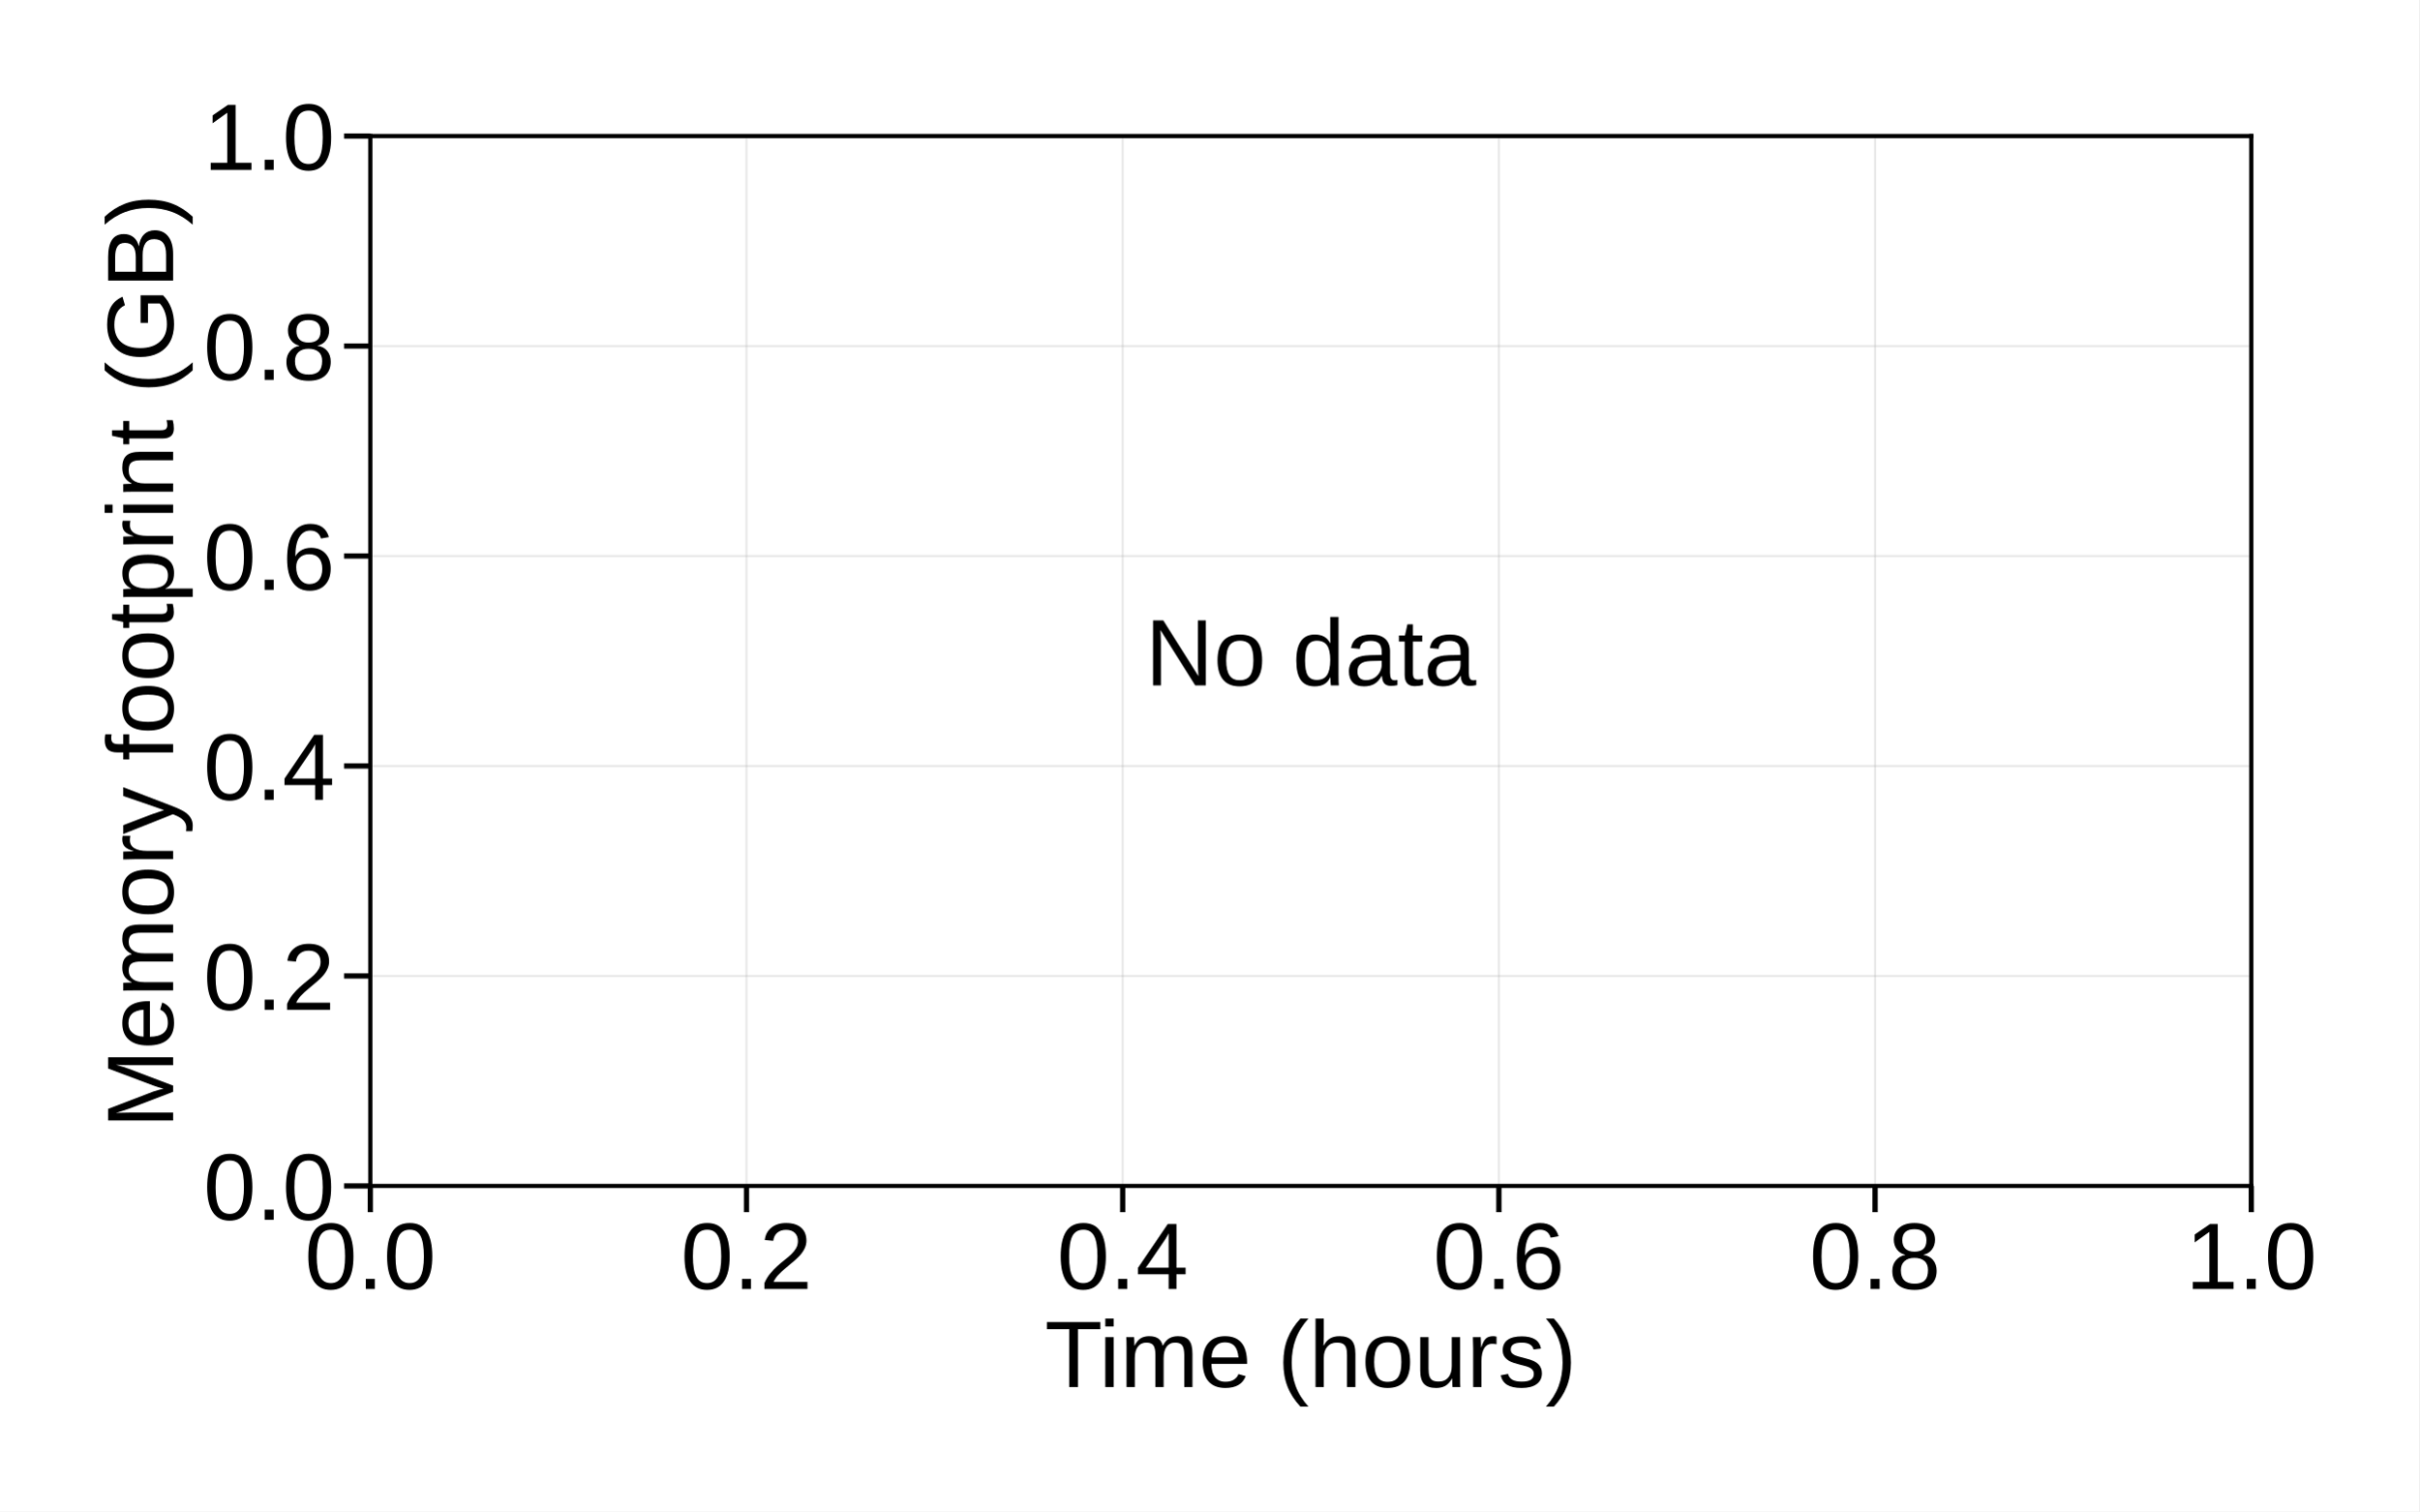
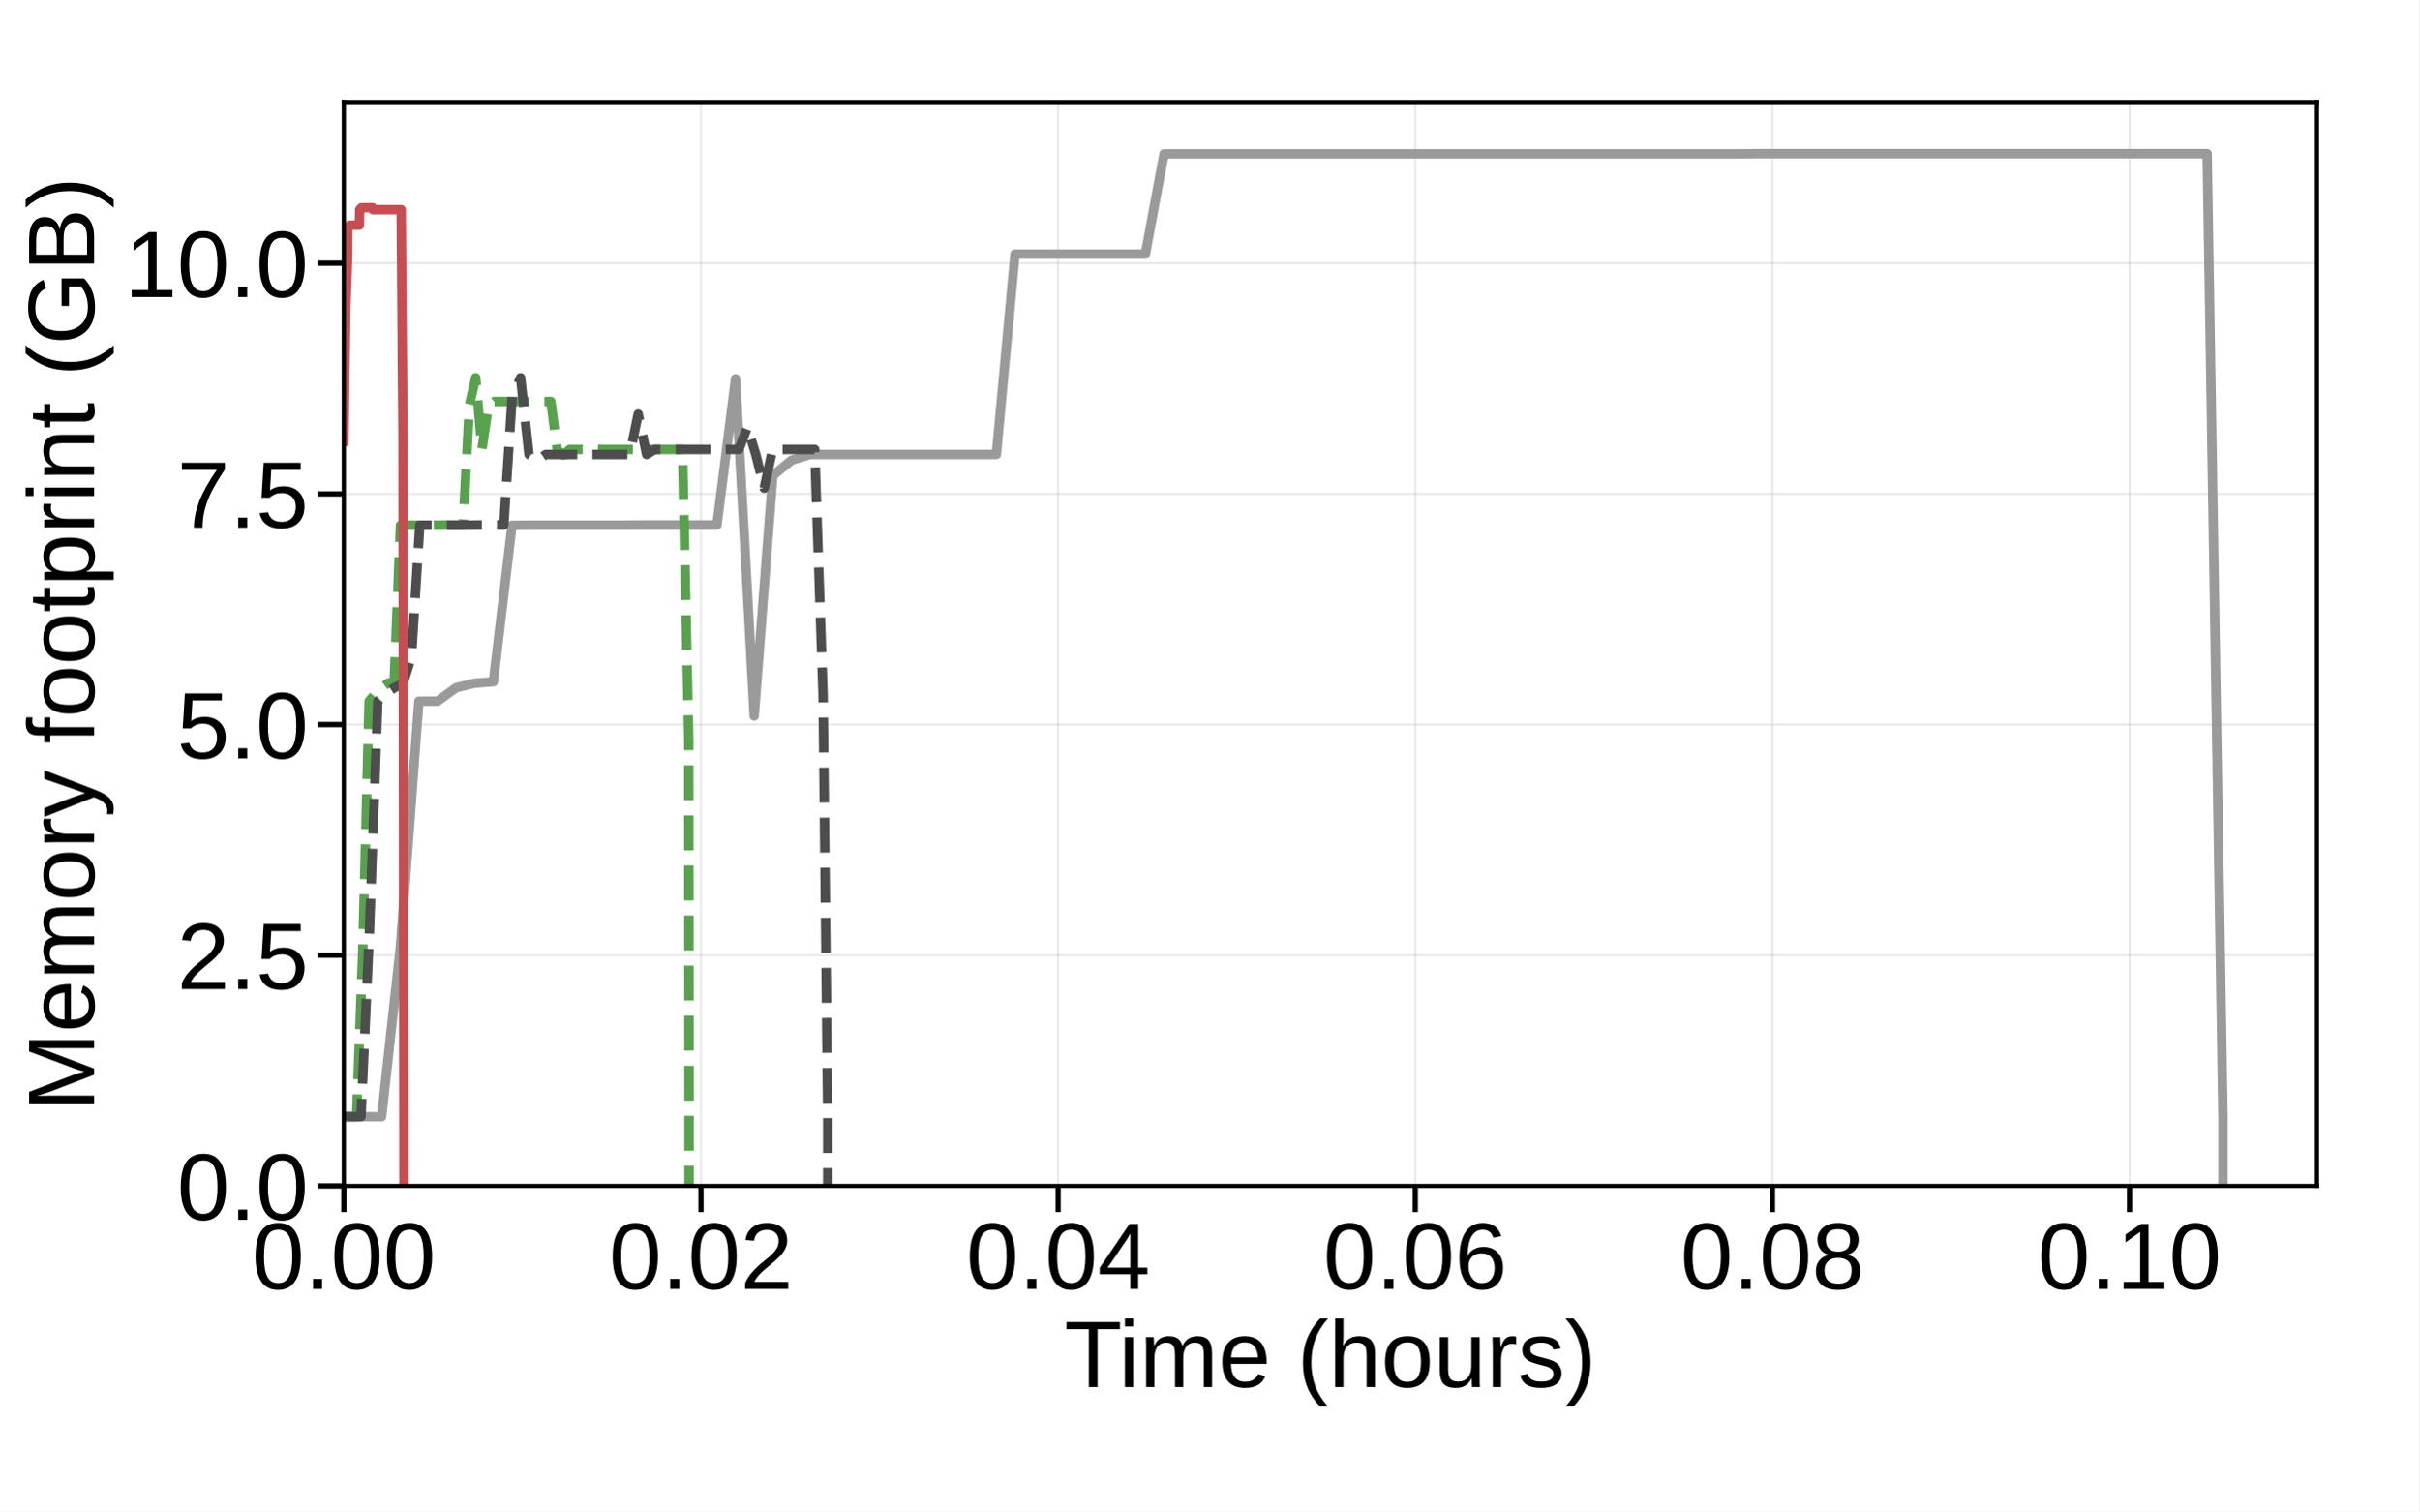
<svg xmlns="http://www.w3.org/2000/svg" xmlns:xlink="http://www.w3.org/1999/xlink" width="921.6pt" height="576pt" viewBox="0 0 921.6 576" version="1.1">
  <defs>
    <style type="text/css">*{stroke-linejoin: round; stroke-linecap: butt}</style>
  </defs>
  <g id="figure_1">
    <g id="patch_1">
      <path d="M 0 576  L 921.6 576  L 921.6 0  L 0 0  z " style="fill: #ffffff" />
    </g>
    <g id="axes_1">
      <g id="patch_2">
-         <path d="M 141.07 451.94  L 857.7 451.94  L 857.7 51.84  L 141.07 51.84  z " style="fill: #ffffff" />
+         <path d="M 130.99 451.94  L 882.72 451.94  L 882.72 38.88  L 130.99 38.88  z " style="fill: #ffffff" />
      </g>
      <g id="matplotlib.axis_1">
        <g id="xtick_1">
          <g id="line2d_1">
-             <path d="M 141.07 451.94  L 141.07 51.84  " clip-path="url(#pecb4fcbb4c)" style="fill: none; stroke: #b0b0b0; stroke-opacity: 0.3; stroke-width: 0.8; stroke-linecap: square" />
+             <path d="M 130.99 451.94  L 130.99 38.88  " clip-path="url(#p0d75d5bed7)" style="fill: none; stroke: #b0b0b0; stroke-opacity: 0.3; stroke-width: 0.8; stroke-linecap: square" />
          </g>
          <g id="line2d_2">
            <defs>
-               <path id="md156a41024" d="M 0 0  L 0 10  " style="stroke: #000000; stroke-width: 2" />
+               <path id="m74de214829" d="M 0 0  L 0 10  " style="stroke: #000000; stroke-width: 2" />
            </defs>
            <g>
-               <use xlink:href="#md156a41024" x="141.07" y="451.94" style="stroke: #000000; stroke-width: 2" />
+               <use xlink:href="#m74de214829" x="130.99" y="451.94" style="stroke: #000000; stroke-width: 2" />
            </g>
          </g>
          <g id="text_1">
-             <text style="font-size: 36px; font-family: 'Arial', 'DejaVu Sans', 'Liberation Sans', sans-serif; text-anchor: middle" x="141.07" y="491.208" transform="rotate(-0 141.07 491.2081)">0.0</text>
+             <text style="font-size: 36px; font-family: 'Arial', 'DejaVu Sans', 'Liberation Sans', sans-serif; text-anchor: middle" x="130.99" y="491.208" transform="rotate(-0 130.99 491.2081)">0.00</text>
          </g>
        </g>
        <g id="xtick_2">
          <g id="line2d_3">
-             <path d="M 284.396 451.94  L 284.396 51.84  " clip-path="url(#pecb4fcbb4c)" style="fill: none; stroke: #b0b0b0; stroke-opacity: 0.3; stroke-width: 0.8; stroke-linecap: square" />
+             <path d="M 267.058 451.94  L 267.058 38.88  " clip-path="url(#p0d75d5bed7)" style="fill: none; stroke: #b0b0b0; stroke-opacity: 0.3; stroke-width: 0.8; stroke-linecap: square" />
          </g>
          <g id="line2d_4">
            <g>
-               <use xlink:href="#md156a41024" x="284.396" y="451.94" style="stroke: #000000; stroke-width: 2" />
+               <use xlink:href="#m74de214829" x="267.058" y="451.94" style="stroke: #000000; stroke-width: 2" />
            </g>
          </g>
          <g id="text_2">
-             <text style="font-size: 36px; font-family: 'Arial', 'DejaVu Sans', 'Liberation Sans', sans-serif; text-anchor: middle" x="284.396" y="491.208" transform="rotate(-0 284.396 491.2081)">0.2</text>
+             <text style="font-size: 36px; font-family: 'Arial', 'DejaVu Sans', 'Liberation Sans', sans-serif; text-anchor: middle" x="267.058" y="491.208" transform="rotate(-0 267.0583 491.2081)">0.02</text>
          </g>
        </g>
        <g id="xtick_3">
          <g id="line2d_5">
-             <path d="M 427.722 451.94  L 427.722 51.84  " clip-path="url(#pecb4fcbb4c)" style="fill: none; stroke: #b0b0b0; stroke-opacity: 0.3; stroke-width: 0.8; stroke-linecap: square" />
+             <path d="M 403.127 451.94  L 403.127 38.88  " clip-path="url(#p0d75d5bed7)" style="fill: none; stroke: #b0b0b0; stroke-opacity: 0.3; stroke-width: 0.8; stroke-linecap: square" />
          </g>
          <g id="line2d_6">
            <g>
-               <use xlink:href="#md156a41024" x="427.722" y="451.94" style="stroke: #000000; stroke-width: 2" />
+               <use xlink:href="#m74de214829" x="403.127" y="451.94" style="stroke: #000000; stroke-width: 2" />
            </g>
          </g>
          <g id="text_3">
-             <text style="font-size: 36px; font-family: 'Arial', 'DejaVu Sans', 'Liberation Sans', sans-serif; text-anchor: middle" x="427.722" y="491.208" transform="rotate(-0 427.722 491.2081)">0.4</text>
+             <text style="font-size: 36px; font-family: 'Arial', 'DejaVu Sans', 'Liberation Sans', sans-serif; text-anchor: middle" x="403.127" y="491.208" transform="rotate(-0 403.1265 491.2081)">0.04</text>
          </g>
        </g>
        <g id="xtick_4">
          <g id="line2d_7">
-             <path d="M 571.048 451.94  L 571.048 51.84  " clip-path="url(#pecb4fcbb4c)" style="fill: none; stroke: #b0b0b0; stroke-opacity: 0.3; stroke-width: 0.8; stroke-linecap: square" />
+             <path d="M 539.195 451.94  L 539.195 38.88  " clip-path="url(#p0d75d5bed7)" style="fill: none; stroke: #b0b0b0; stroke-opacity: 0.3; stroke-width: 0.8; stroke-linecap: square" />
          </g>
          <g id="line2d_8">
            <g>
-               <use xlink:href="#md156a41024" x="571.048" y="451.94" style="stroke: #000000; stroke-width: 2" />
+               <use xlink:href="#m74de214829" x="539.195" y="451.94" style="stroke: #000000; stroke-width: 2" />
            </g>
          </g>
          <g id="text_4">
-             <text style="font-size: 36px; font-family: 'Arial', 'DejaVu Sans', 'Liberation Sans', sans-serif; text-anchor: middle" x="571.048" y="491.208" transform="rotate(-0 571.048 491.2081)">0.6</text>
+             <text style="font-size: 36px; font-family: 'Arial', 'DejaVu Sans', 'Liberation Sans', sans-serif; text-anchor: middle" x="539.195" y="491.208" transform="rotate(-0 539.1948 491.2081)">0.06</text>
          </g>
        </g>
        <g id="xtick_5">
          <g id="line2d_9">
-             <path d="M 714.374 451.94  L 714.374 51.84  " clip-path="url(#pecb4fcbb4c)" style="fill: none; stroke: #b0b0b0; stroke-opacity: 0.3; stroke-width: 0.8; stroke-linecap: square" />
+             <path d="M 675.263 451.94  L 675.263 38.88  " clip-path="url(#p0d75d5bed7)" style="fill: none; stroke: #b0b0b0; stroke-opacity: 0.3; stroke-width: 0.8; stroke-linecap: square" />
          </g>
          <g id="line2d_10">
            <g>
-               <use xlink:href="#md156a41024" x="714.374" y="451.94" style="stroke: #000000; stroke-width: 2" />
+               <use xlink:href="#m74de214829" x="675.263" y="451.94" style="stroke: #000000; stroke-width: 2" />
            </g>
          </g>
          <g id="text_5">
-             <text style="font-size: 36px; font-family: 'Arial', 'DejaVu Sans', 'Liberation Sans', sans-serif; text-anchor: middle" x="714.374" y="491.208" transform="rotate(-0 714.374 491.2081)">0.8</text>
+             <text style="font-size: 36px; font-family: 'Arial', 'DejaVu Sans', 'Liberation Sans', sans-serif; text-anchor: middle" x="675.263" y="491.208" transform="rotate(-0 675.2631 491.2081)">0.08</text>
          </g>
        </g>
        <g id="xtick_6">
          <g id="line2d_11">
-             <path d="M 857.7 451.94  L 857.7 51.84  " clip-path="url(#pecb4fcbb4c)" style="fill: none; stroke: #b0b0b0; stroke-opacity: 0.3; stroke-width: 0.8; stroke-linecap: square" />
+             <path d="M 811.331 451.94  L 811.331 38.88  " clip-path="url(#p0d75d5bed7)" style="fill: none; stroke: #b0b0b0; stroke-opacity: 0.3; stroke-width: 0.8; stroke-linecap: square" />
          </g>
          <g id="line2d_12">
            <g>
-               <use xlink:href="#md156a41024" x="857.7" y="451.94" style="stroke: #000000; stroke-width: 2" />
+               <use xlink:href="#m74de214829" x="811.331" y="451.94" style="stroke: #000000; stroke-width: 2" />
            </g>
          </g>
          <g id="text_6">
-             <text style="font-size: 36px; font-family: 'Arial', 'DejaVu Sans', 'Liberation Sans', sans-serif; text-anchor: middle" x="857.7" y="491.208" transform="rotate(-0 857.7 491.2081)">1.0</text>
+             <text style="font-size: 36px; font-family: 'Arial', 'DejaVu Sans', 'Liberation Sans', sans-serif; text-anchor: middle" x="811.331" y="491.208" transform="rotate(-0 811.3313 491.2081)">0.10</text>
          </g>
        </g>
        <g id="text_7">
-           <text style="font-size: 36px; font-family: 'Arial', 'DejaVu Sans', 'Liberation Sans', sans-serif; text-anchor: middle" x="499.385" y="528.57" transform="rotate(-0 499.385 528.57)">Time (hours)</text>
+           <text style="font-size: 36px; font-family: 'Arial', 'DejaVu Sans', 'Liberation Sans', sans-serif; text-anchor: middle" x="506.855" y="528.57" transform="rotate(-0 506.855 528.57)">Time (hours)</text>
        </g>
      </g>
      <g id="matplotlib.axis_2">
        <g id="ytick_1">
          <g id="line2d_13">
-             <path d="M 141.07 451.94  L 857.7 451.94  " clip-path="url(#pecb4fcbb4c)" style="fill: none; stroke: #b0b0b0; stroke-opacity: 0.3; stroke-width: 0.8; stroke-linecap: square" />
+             <path d="M 130.99 451.94  L 882.72 451.94  " clip-path="url(#p0d75d5bed7)" style="fill: none; stroke: #b0b0b0; stroke-opacity: 0.3; stroke-width: 0.8; stroke-linecap: square" />
          </g>
          <g id="line2d_14">
            <defs>
-               <path id="ma69eeb9b33" d="M 0 0  L -10 0  " style="stroke: #000000; stroke-width: 2" />
+               <path id="m573029d29b" d="M 0 0  L -10 0  " style="stroke: #000000; stroke-width: 2" />
            </defs>
            <g>
-               <use xlink:href="#ma69eeb9b33" x="141.07" y="451.94" style="stroke: #000000; stroke-width: 2" />
+               <use xlink:href="#m573029d29b" x="130.99" y="451.94" style="stroke: #000000; stroke-width: 2" />
            </g>
          </g>
          <g id="text_8">
-             <text style="font-size: 36px; font-family: 'Arial', 'DejaVu Sans', 'Liberation Sans', sans-serif; text-anchor: end" x="127.57" y="464.824" transform="rotate(-0 127.57 464.8241)">0.0</text>
+             <text style="font-size: 36px; font-family: 'Arial', 'DejaVu Sans', 'Liberation Sans', sans-serif; text-anchor: end" x="117.49" y="464.824" transform="rotate(-0 117.49 464.8241)">0.0</text>
          </g>
        </g>
        <g id="ytick_2">
          <g id="line2d_15">
-             <path d="M 141.07 371.92  L 857.7 371.92  " clip-path="url(#pecb4fcbb4c)" style="fill: none; stroke: #b0b0b0; stroke-opacity: 0.3; stroke-width: 0.8; stroke-linecap: square" />
+             <path d="M 130.99 364.027  L 882.72 364.027  " clip-path="url(#p0d75d5bed7)" style="fill: none; stroke: #b0b0b0; stroke-opacity: 0.3; stroke-width: 0.8; stroke-linecap: square" />
          </g>
          <g id="line2d_16">
            <g>
-               <use xlink:href="#ma69eeb9b33" x="141.07" y="371.92" style="stroke: #000000; stroke-width: 2" />
+               <use xlink:href="#m573029d29b" x="130.99" y="364.027" style="stroke: #000000; stroke-width: 2" />
            </g>
          </g>
          <g id="text_9">
-             <text style="font-size: 36px; font-family: 'Arial', 'DejaVu Sans', 'Liberation Sans', sans-serif; text-anchor: end" x="127.57" y="384.804" transform="rotate(-0 127.57 384.8041)">0.2</text>
+             <text style="font-size: 36px; font-family: 'Arial', 'DejaVu Sans', 'Liberation Sans', sans-serif; text-anchor: end" x="117.49" y="376.911" transform="rotate(-0 117.49 376.9108)">2.5</text>
          </g>
        </g>
        <g id="ytick_3">
          <g id="line2d_17">
-             <path d="M 141.07 291.9  L 857.7 291.9  " clip-path="url(#pecb4fcbb4c)" style="fill: none; stroke: #b0b0b0; stroke-opacity: 0.3; stroke-width: 0.8; stroke-linecap: square" />
+             <path d="M 130.99 276.113  L 882.72 276.113  " clip-path="url(#p0d75d5bed7)" style="fill: none; stroke: #b0b0b0; stroke-opacity: 0.3; stroke-width: 0.8; stroke-linecap: square" />
          </g>
          <g id="line2d_18">
            <g>
-               <use xlink:href="#ma69eeb9b33" x="141.07" y="291.9" style="stroke: #000000; stroke-width: 2" />
+               <use xlink:href="#m573029d29b" x="130.99" y="276.113" style="stroke: #000000; stroke-width: 2" />
            </g>
          </g>
          <g id="text_10">
-             <text style="font-size: 36px; font-family: 'Arial', 'DejaVu Sans', 'Liberation Sans', sans-serif; text-anchor: end" x="127.57" y="304.784" transform="rotate(-0 127.57 304.7841)">0.4</text>
+             <text style="font-size: 36px; font-family: 'Arial', 'DejaVu Sans', 'Liberation Sans', sans-serif; text-anchor: end" x="117.49" y="288.997" transform="rotate(-0 117.49 288.9975)">5.0</text>
          </g>
        </g>
        <g id="ytick_4">
          <g id="line2d_19">
-             <path d="M 141.07 211.88  L 857.7 211.88  " clip-path="url(#pecb4fcbb4c)" style="fill: none; stroke: #b0b0b0; stroke-opacity: 0.3; stroke-width: 0.8; stroke-linecap: square" />
+             <path d="M 130.99 188.2  L 882.72 188.2  " clip-path="url(#p0d75d5bed7)" style="fill: none; stroke: #b0b0b0; stroke-opacity: 0.3; stroke-width: 0.8; stroke-linecap: square" />
          </g>
          <g id="line2d_20">
            <g>
-               <use xlink:href="#ma69eeb9b33" x="141.07" y="211.88" style="stroke: #000000; stroke-width: 2" />
+               <use xlink:href="#m573029d29b" x="130.99" y="188.2" style="stroke: #000000; stroke-width: 2" />
            </g>
          </g>
          <g id="text_11">
-             <text style="font-size: 36px; font-family: 'Arial', 'DejaVu Sans', 'Liberation Sans', sans-serif; text-anchor: end" x="127.57" y="224.764" transform="rotate(-0 127.57 224.7641)">0.6</text>
+             <text style="font-size: 36px; font-family: 'Arial', 'DejaVu Sans', 'Liberation Sans', sans-serif; text-anchor: end" x="117.49" y="201.084" transform="rotate(-0 117.49 201.0842)">7.5</text>
          </g>
        </g>
        <g id="ytick_5">
          <g id="line2d_21">
-             <path d="M 141.07 131.86  L 857.7 131.86  " clip-path="url(#pecb4fcbb4c)" style="fill: none; stroke: #b0b0b0; stroke-opacity: 0.3; stroke-width: 0.8; stroke-linecap: square" />
+             <path d="M 130.99 100.287  L 882.72 100.287  " clip-path="url(#p0d75d5bed7)" style="fill: none; stroke: #b0b0b0; stroke-opacity: 0.3; stroke-width: 0.8; stroke-linecap: square" />
          </g>
          <g id="line2d_22">
            <g>
-               <use xlink:href="#ma69eeb9b33" x="141.07" y="131.86" style="stroke: #000000; stroke-width: 2" />
+               <use xlink:href="#m573029d29b" x="130.99" y="100.287" style="stroke: #000000; stroke-width: 2" />
            </g>
          </g>
          <g id="text_12">
-             <text style="font-size: 36px; font-family: 'Arial', 'DejaVu Sans', 'Liberation Sans', sans-serif; text-anchor: end" x="127.57" y="144.744" transform="rotate(-0 127.57 144.7441)">0.8</text>
-           </g>
-         </g>
-         <g id="ytick_6">
-           <g id="line2d_23">
-             <path d="M 141.07 51.84  L 857.7 51.84  " clip-path="url(#pecb4fcbb4c)" style="fill: none; stroke: #b0b0b0; stroke-opacity: 0.3; stroke-width: 0.8; stroke-linecap: square" />
-           </g>
-           <g id="line2d_24">
-             <g>
-               <use xlink:href="#ma69eeb9b33" x="141.07" y="51.84" style="stroke: #000000; stroke-width: 2" />
-             </g>
-           </g>
-           <g id="text_13">
-             <text style="font-size: 36px; font-family: 'Arial', 'DejaVu Sans', 'Liberation Sans', sans-serif; text-anchor: end" x="127.57" y="64.724" transform="rotate(-0 127.57 64.72406)">1.0</text>
-           </g>
-         </g>
-         <g id="text_14">
-           <text style="font-size: 36px; font-family: 'Arial', 'DejaVu Sans', 'Liberation Sans', sans-serif; text-anchor: middle" x="65.953" y="251.89" transform="rotate(-90 65.95312 251.89)">Memory footprint (GB)</text>
-         </g>
+             <text style="font-size: 36px; font-family: 'Arial', 'DejaVu Sans', 'Liberation Sans', sans-serif; text-anchor: end" x="117.49" y="113.171" transform="rotate(-0 117.49 113.1709)">10.0</text>
+           </g>
+         </g>
+         <g id="text_13">
+           <text style="font-size: 36px; font-family: 'Arial', 'DejaVu Sans', 'Liberation Sans', sans-serif; text-anchor: middle" x="35.854" y="245.41" transform="rotate(-90 35.85375 245.41)">Memory footprint (GB)</text>
+         </g>
+       </g>
+       <g id="line2d_23">
+         <path d="M 131.031 425.553  L 138.139 425.553  L 145.374 425.553  L 152.469 361.584  L 159.566 267.21  L 166.666 267.21  L 173.763 262.059  L 180.861 260.342  L 187.958 259.793  L 195.057 200.172  L 202.153 200.104  L 209.248 200.104  L 216.347 200.104  L 223.445 200.104  L 230.541 200.104  L 237.641 200.104  L 244.738 200.035  L 251.837 200.035  L 258.935 200.035  L 266.034 200.035  L 273.131 200.035  L 280.229 144.338  L 287.328 272.823  L 294.428 181.216  L 301.523 175.378  L 308.623 173.18  L 315.72 173.18  L 322.818 173.18  L 329.917 173.18  L 337.015 173.18  L 344.111 173.18  L 351.208 173.18  L 358.303 173.18  L 365.4 173.18  L 372.501 173.18  L 379.595 173.18  L 386.695 96.806  L 393.794 96.806  L 400.894 96.806  L 407.991 96.806  L 415.086 96.806  L 422.183 96.806  L 429.28 96.806  L 436.375 96.806  L 443.483 58.618  L 450.581 58.618  L 457.677 58.618  L 464.774 58.618  L 471.873 58.618  L 478.969 58.618  L 486.068 58.618  L 493.163 58.618  L 500.258 58.618  L 507.355 58.618  L 514.451 58.618  L 521.546 58.618  L 528.642 58.618  L 535.734 58.618  L 542.828 58.618  L 549.924 58.618  L 557.022 58.618  L 564.123 58.618  L 571.218 58.618  L 578.308 58.618  L 585.407 58.618  L 592.504 58.618  L 599.6 58.618  L 606.695 58.618  L 613.793 58.618  L 620.888 58.618  L 627.984 58.618  L 635.079 58.618  L 642.177 58.618  L 649.271 58.618  L 656.365 58.618  L 663.459 58.618  L 670.554 58.55  L 677.65 58.55  L 684.748 58.55  L 691.843 58.55  L 698.938 58.55  L 706.031 58.55  L 713.138 58.55  L 720.234 58.55  L 727.33 58.55  L 734.427 58.55  L 741.519 58.55  L 748.615 58.55  L 755.712 58.55  L 762.805 58.55  L 769.904 58.55  L 777.002 58.55  L 784.099 58.55  L 791.195 58.55  L 798.291 58.55  L 805.389 58.55  L 812.487 58.55  L 819.592 58.55  L 826.688 58.55  L 833.786 58.55  L 840.885 58.55  L 846.923 425.54  L 846.923 451.94  " clip-path="url(#p0d75d5bed7)" style="fill: none; stroke: #9a9a9a; stroke-width: 3.6; stroke-linecap: square" />
+       </g>
+       <g id="line2d_24">
+         <path d="M 130.999 425.54  L 133.389 425.54  L 135.838 425.54  L 138.225 361.303  L 140.612 267.208  L 143.001 264.255  L 145.388 262.057  L 147.777 260.34  L 150.164 259.791  L 152.553 200.17  L 154.939 200.101  L 157.33 200.101  L 159.717 200.101  L 162.104 200.101  L 164.491 200.101  L 166.879 200.101  L 169.266 200.033  L 171.655 200.033  L 174.042 200.033  L 176.437 200.033  L 178.824 154.432  L 181.21 143.924  L 183.596 171.257  L 185.984 155.185  L 188.372 152.988  L 190.76 152.988  L 193.148 152.988  L 195.535 152.988  L 197.921 152.988  L 200.31 152.988  L 202.697 152.988  L 205.084 152.988  L 207.472 152.988  L 209.86 152.988  L 212.248 171.257  L 214.635 173.455  L 217.024 171.257  L 219.41 171.257  L 221.797 171.257  L 224.185 171.257  L 226.572 171.257  L 228.96 171.257  L 231.349 171.257  L 233.737 171.257  L 236.124 171.257  L 238.511 171.257  L 240.899 171.257  L 243.286 171.257  L 245.672 171.257  L 248.06 171.257  L 250.448 171.257  L 252.835 171.257  L 255.222 171.257  L 257.609 171.257  L 259.996 171.257  L 262.384 281.694  L 262.51 425.54  L 262.51 451.94  " clip-path="url(#p0d75d5bed7)" style="fill: none; stroke-dasharray: 13.32,5.76; stroke-dashoffset: 0; stroke: #59a14f; stroke-width: 3.6" />
+       </g>
+       <g id="line2d_25">
+         <path d="M 131.002 425.54  L 134.205 425.54  L 137.525 425.54  L 140.725 355.465  L 143.926 267.21  L 147.126 264.051  L 150.326 262.059  L 153.527 260.342  L 156.727 250.521  L 159.927 200.104  L 163.129 200.104  L 166.327 200.104  L 169.528 200.104  L 172.728 200.104  L 175.929 200.104  L 179.128 200.104  L 182.328 200.035  L 185.528 200.035  L 188.728 200.035  L 191.927 200.035  L 195.126 151  L 198.325 143.926  L 201.526 173.18  L 204.727 175.378  L 207.926 173.18  L 211.126 173.18  L 214.326 173.18  L 217.526 173.18  L 220.727 173.18  L 223.927 173.18  L 227.127 173.18  L 230.327 173.18  L 233.529 173.18  L 236.728 173.18  L 239.928 173.18  L 243.129 157.795  L 246.33 173.18  L 249.529 171.257  L 252.729 171.257  L 255.929 171.257  L 259.13 171.257  L 262.329 171.257  L 265.529 171.257  L 268.729 171.257  L 271.931 171.257  L 275.132 171.257  L 278.332 171.257  L 281.532 171.257  L 284.733 162.738  L 287.934 173.18  L 291.134 186.024  L 294.335 171.257  L 297.545 171.257  L 300.745 171.257  L 303.944 171.257  L 307.145 171.257  L 310.376 171.257  L 313.578 265.212  L 315.343 425.542  L 315.343 451.94  " clip-path="url(#p0d75d5bed7)" style="fill: none; stroke-dasharray: 13.32,5.76; stroke-dashoffset: 0; stroke: #4d4d4d; stroke-width: 3.6" />
+       </g>
+       <g id="line2d_26">
+         <path d="M 131.008 168.144  L 131.715 117.731  L 132.421 98.5  L 132.494 87.099  L 133.201 85.794  L 133.907 85.794  L 133.944 85.794  L 134.651 85.794  L 135.357 85.794  L 135.5 85.794  L 136.206 85.794  L 136.913 85.794  L 137.031 79.888  L 137.737 79.132  L 138.444 79.132  L 138.658 79.132  L 139.365 79.132  L 140.071 79.132  L 140.499 79.132  L 141.206 79.132  L 141.912 79.132  L 142.047 79.888  L 142.753 79.888  L 143.46 79.888  L 143.638 79.888  L 144.344 79.888  L 145.05 79.888  L 145.44 79.888  L 146.147 79.888  L 146.853 79.888  L 147.031 79.888  L 147.739 79.888  L 148.445 79.888  L 148.485 79.888  L 149.191 79.888  L 149.866 79.888  L 150.572 79.888  L 151.278 79.888  L 151.421 79.888  L 152.128 79.888  L 152.834 79.888  L 153.54 167.284  L 153.896 451.94  L 153.896 451.94  " clip-path="url(#p0d75d5bed7)" style="fill: none; stroke: #c44e52; stroke-width: 3.6; stroke-linecap: square" />
      </g>
      <g id="patch_3">
-         <path d="M 141.07 451.94  L 141.07 51.84  " style="fill: none; stroke: #000000; stroke-width: 1.6; stroke-linejoin: miter; stroke-linecap: square" />
+         <path d="M 130.99 451.94  L 130.99 38.88  " style="fill: none; stroke: #000000; stroke-width: 1.6; stroke-linejoin: miter; stroke-linecap: square" />
      </g>
      <g id="patch_4">
-         <path d="M 857.7 451.94  L 857.7 51.84  " style="fill: none; stroke: #000000; stroke-width: 1.6; stroke-linejoin: miter; stroke-linecap: square" />
+         <path d="M 882.72 451.94  L 882.72 38.88  " style="fill: none; stroke: #000000; stroke-width: 1.6; stroke-linejoin: miter; stroke-linecap: square" />
      </g>
      <g id="patch_5">
-         <path d="M 141.07 451.94  L 857.7 451.94  " style="fill: none; stroke: #000000; stroke-width: 1.6; stroke-linejoin: miter; stroke-linecap: square" />
+         <path d="M 130.99 451.94  L 882.72 451.94  " style="fill: none; stroke: #000000; stroke-width: 1.6; stroke-linejoin: miter; stroke-linecap: square" />
      </g>
      <g id="patch_6">
-         <path d="M 141.07 51.84  L 857.7 51.84  " style="fill: none; stroke: #000000; stroke-width: 1.6; stroke-linejoin: miter; stroke-linecap: square" />
-       </g>
-       <g id="text_15">
-         <text style="font-size: 36px; font-family: 'Arial', 'DejaVu Sans', 'Liberation Sans', sans-serif; text-anchor: middle" x="499.385" y="261.197" transform="rotate(-0 499.385 261.1966)">No data</text>
+         <path d="M 130.99 38.88  L 882.72 38.88  " style="fill: none; stroke: #000000; stroke-width: 1.6; stroke-linejoin: miter; stroke-linecap: square" />
      </g>
    </g>
  </g>
  <defs>
-     <clipPath id="pecb4fcbb4c">
-       <rect x="141.07" y="51.84" width="716.63" height="400.1" />
+     <clipPath id="p0d75d5bed7">
+       <rect x="130.99" y="38.88" width="751.73" height="413.06" />
    </clipPath>
  </defs>
</svg>
